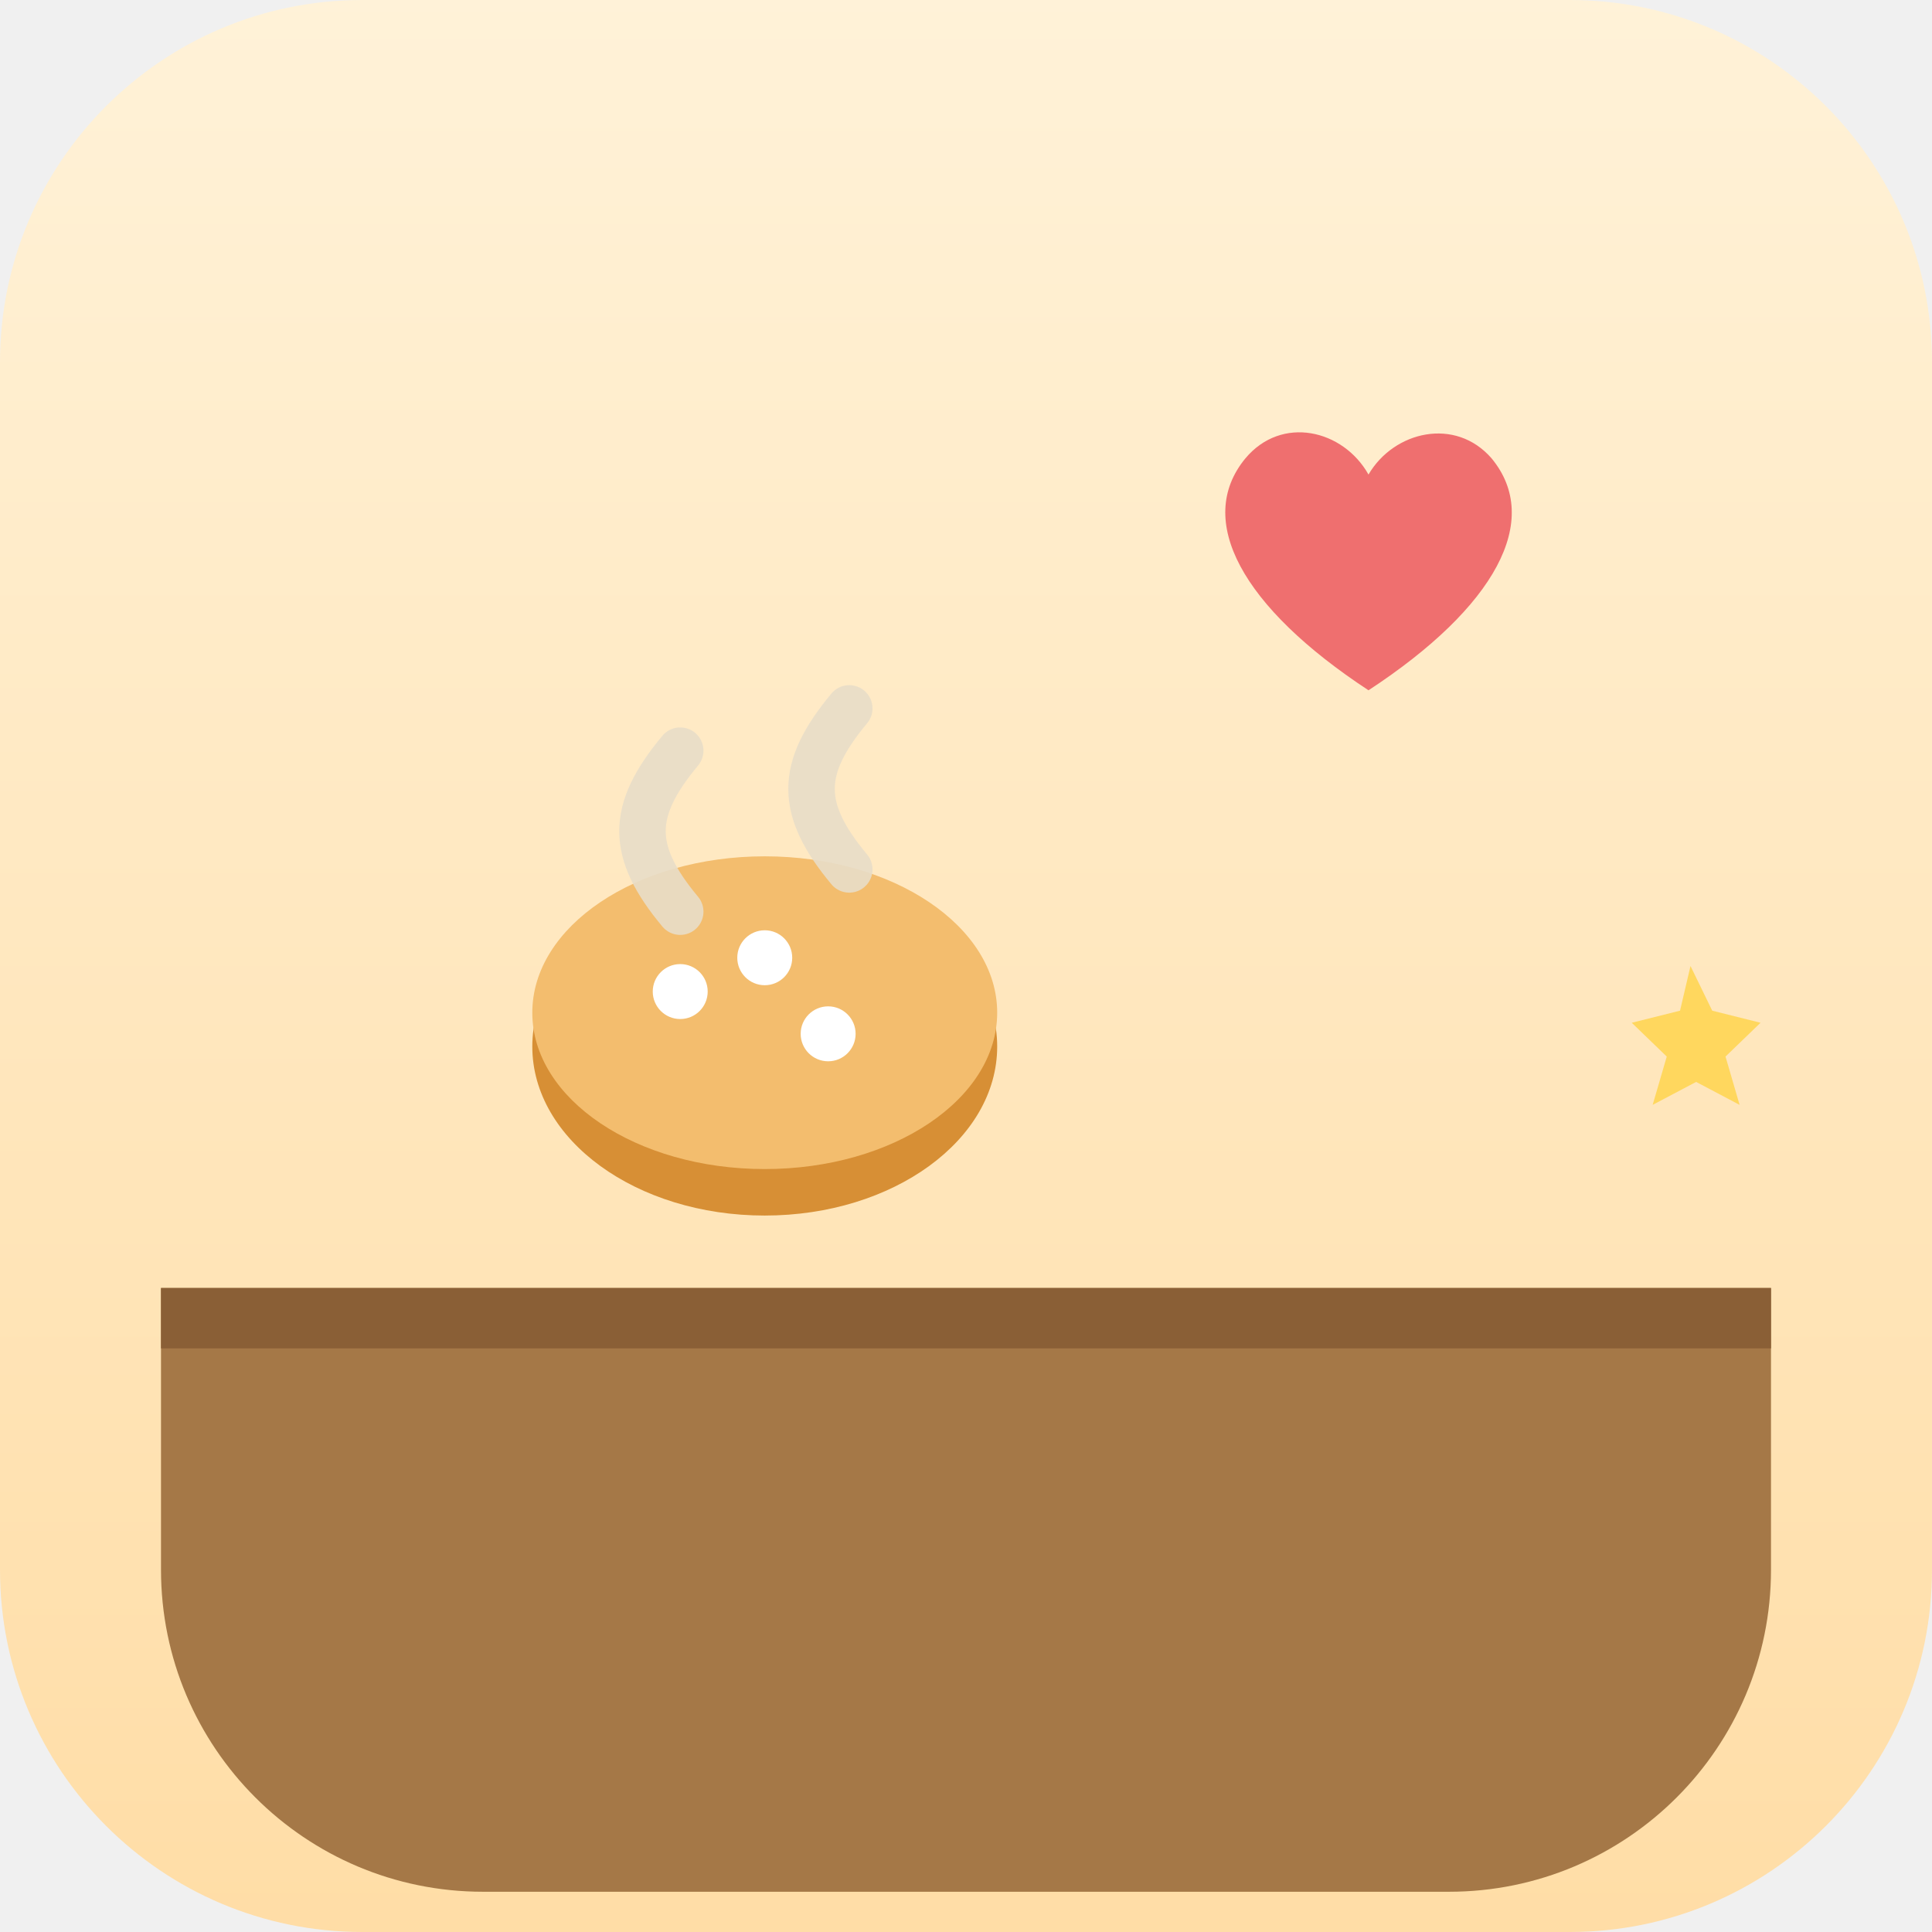
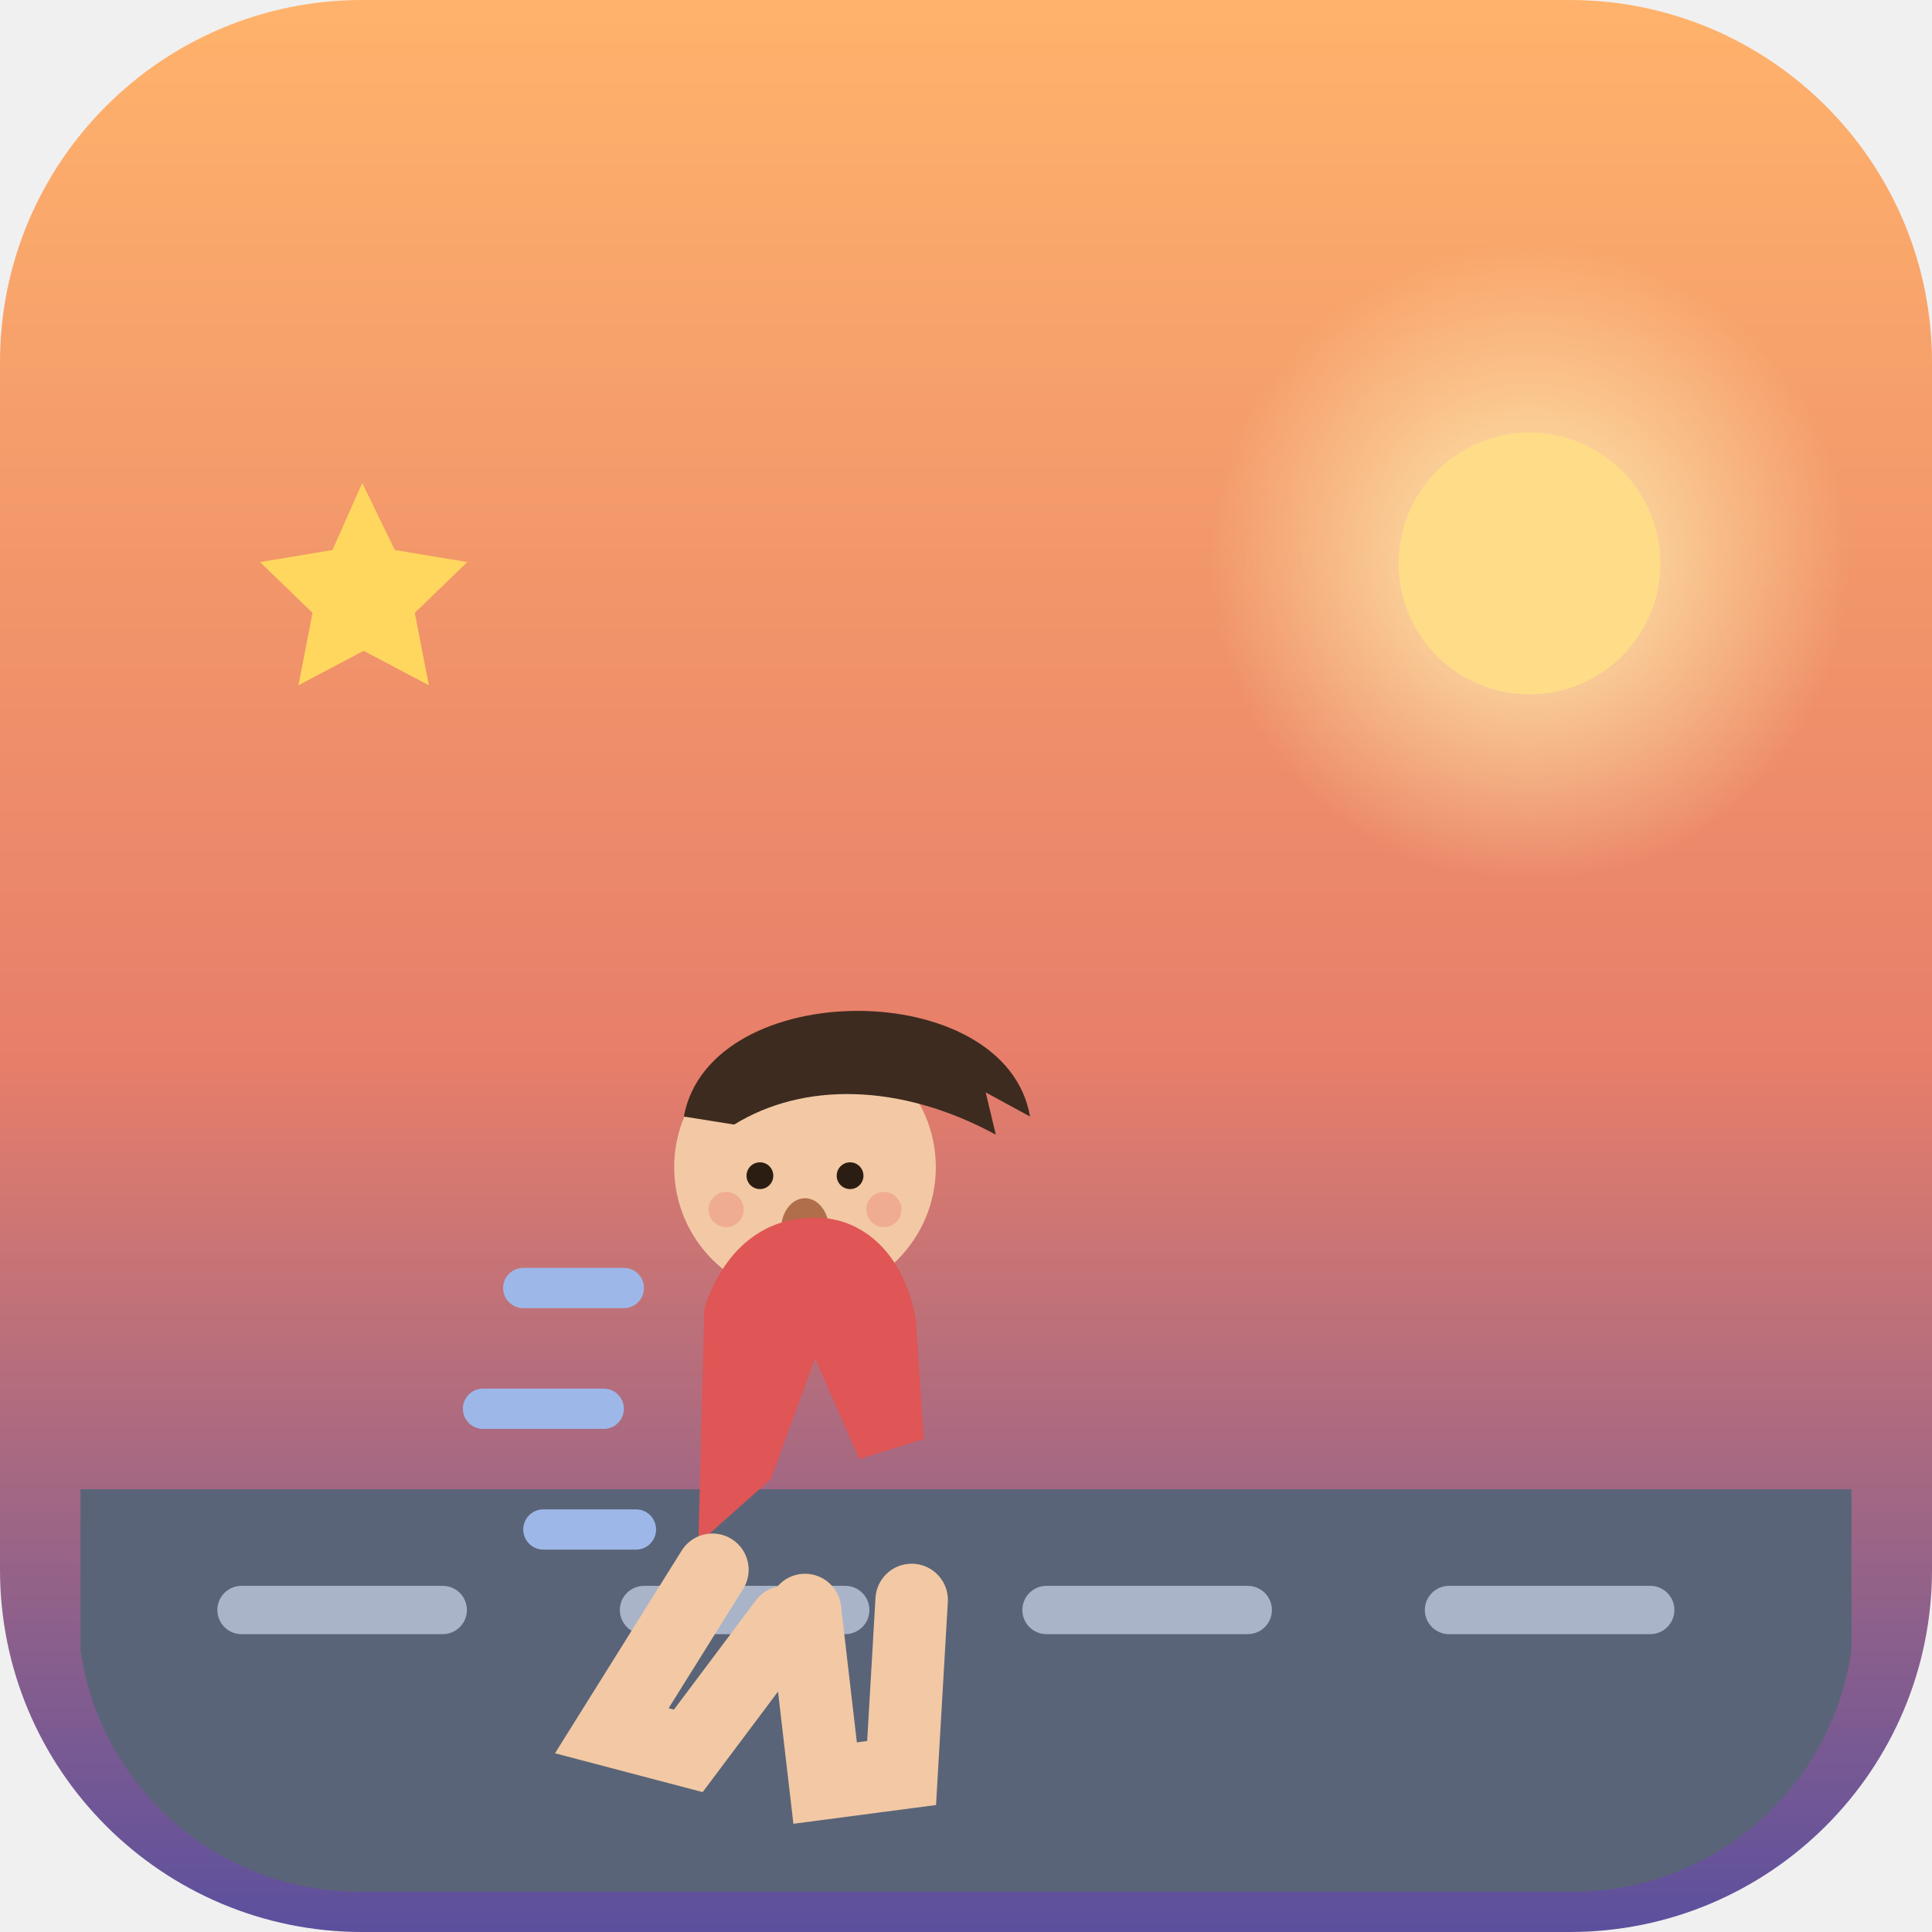
<svg xmlns="http://www.w3.org/2000/svg" width="96" height="96" viewBox="0 0 96 96">
  <defs>
    <linearGradient id="bg141" x1="0" y1="0" x2="0" y2="1">
-       <stop offset="0" stop-color="#fff2d8" />
-       <stop offset="1" stop-color="#ffdda6" />
+       <stop offset="0" stop-color="#ffb36b" />
+       <stop offset=".55" stop-color="#e77e6a" />
+       <stop offset="1" stop-color="#5a4f9e" />
    </linearGradient>
+     <radialGradient id="bg141u" cx=".5" cy=".5" r=".5">
+       <stop offset="0" stop-color="#fff0b3" />
+       <stop offset="1" stop-color="#fff0b3" stop-opacity="0" />
+     </radialGradient>
  </defs>
  <rect width="96" height="96" rx="18" fill="url(#bg141)" />
-   <path d="M8 64h80v14a16 16 0 0 1-16 16h-48a16 16 0 0 1-16-16z" fill="#a57847" />
-   <path d="M8 64h80v3h-80z" fill="#8a5f36" />
+   <circle cx="76" cy="28" r="16" fill="url(#bg141u)" />
+   <circle cx="76" cy="28" r="6.5" fill="#ffdd88" />
+   <path d="M4 74h88v8a14 14 0 0 1-14 12h-60a14 14 0 0 1-14-12z" fill="#5a6478" />
+   <path d="M12 80h10M32 80h10M52 80h10M72 80h10" stroke="#aab4c8" stroke-width="2.4" stroke-linecap="round" />
  <g>
-     <ellipse cx="38" cy="52" rx="11.55" ry="8.4" fill="#d78f35" />
-     <ellipse cx="38" cy="50.32" rx="11.55" ry="7.77" fill="#f3bd6e" />
-     <g fill="#fff">
-       <circle cx="33.8" cy="49.27" r="1.365" />
-       <circle cx="41.15" cy="51.37" r="1.365" />
-       <circle cx="38" cy="47.59" r="1.365" />
-     </g>
-     <path d="M33.8 37.3c-2.5 3-2.5 5 0 8M42.2 35.2c-2.5 3-2.5 5 0 8" stroke="#e8ddc8" stroke-width="2.31" fill="none" stroke-linecap="round" opacity=".9" />
+     <circle cx="40" cy="58" r="6.5" fill="#f2c9a4" />
+     <path d="M33.98 55.48c1.3-7 16-7 17.2 0l-2.2-1.2.5 2.1c-4.8-2.6-9.6-2.6-13-.5z" fill="#3d2b1f" />
+     <circle cx="37.76" cy="58.42" r="0.665" fill="#2b1d12" />
+     <circle cx="42.24" cy="58.42" r="0.665" fill="#2b1d12" />
+     <ellipse cx="40" cy="61.08" rx="1.19" ry="1.54" fill="#b06e4a" />
+     <circle cx="36.08" cy="60.1" r="0.875" fill="#f0a08a" opacity=".7" />
+     <circle cx="43.92" cy="60.1" r="0.875" fill="#f0a08a" opacity=".7" />
+     <path d="M35 65c1-3 3-4.5 5.5-4.5 2.4 0 4.4 1.8 5 5l0.4 6-3.2 1-2.2-5-2.2 6-3.6 3.2z" fill="#e05555" />
+     <path d="M35.4 78l-5 8 3.8 1 4.8-6.4M40 80l1 8.6 3.8-.5.5-8.6" fill="none" stroke="#f2c9a4" stroke-width="3.6" stroke-linecap="round" />
+     <path d="M26 64h5M24 70h6M27 76h4.6" stroke="#9db8e8" stroke-width="2" stroke-linecap="round" />
  </g>
-   <path d="M68 34.3c-6.3-4.14-8.64-8.46-6.12-11.52c1.8-2.16 4.86-1.44 6.12 .8 1.26-2.16 4.32-2.88 6.12-.8 2.52 3.06 .2 7.38-6.12 11.52z" fill="#ef6f6f" />
-   <path d="M84 48l1.08 2.22 2.4 .6-1.74 1.68 .7 2.4-2.16-1.14-2.16 1.14 .7-2.4-1.74-1.68 2.4-.6z" fill="#ffd75e" />
+   <path d="M18 24l1.62 3.33 3.6 .6-2.61 2.52 .7 3.6-3.24-1.71-3.24 1.71 .7-3.6-2.61-2.52 3.6-.6z" fill="#ffd75e" />
</svg>
